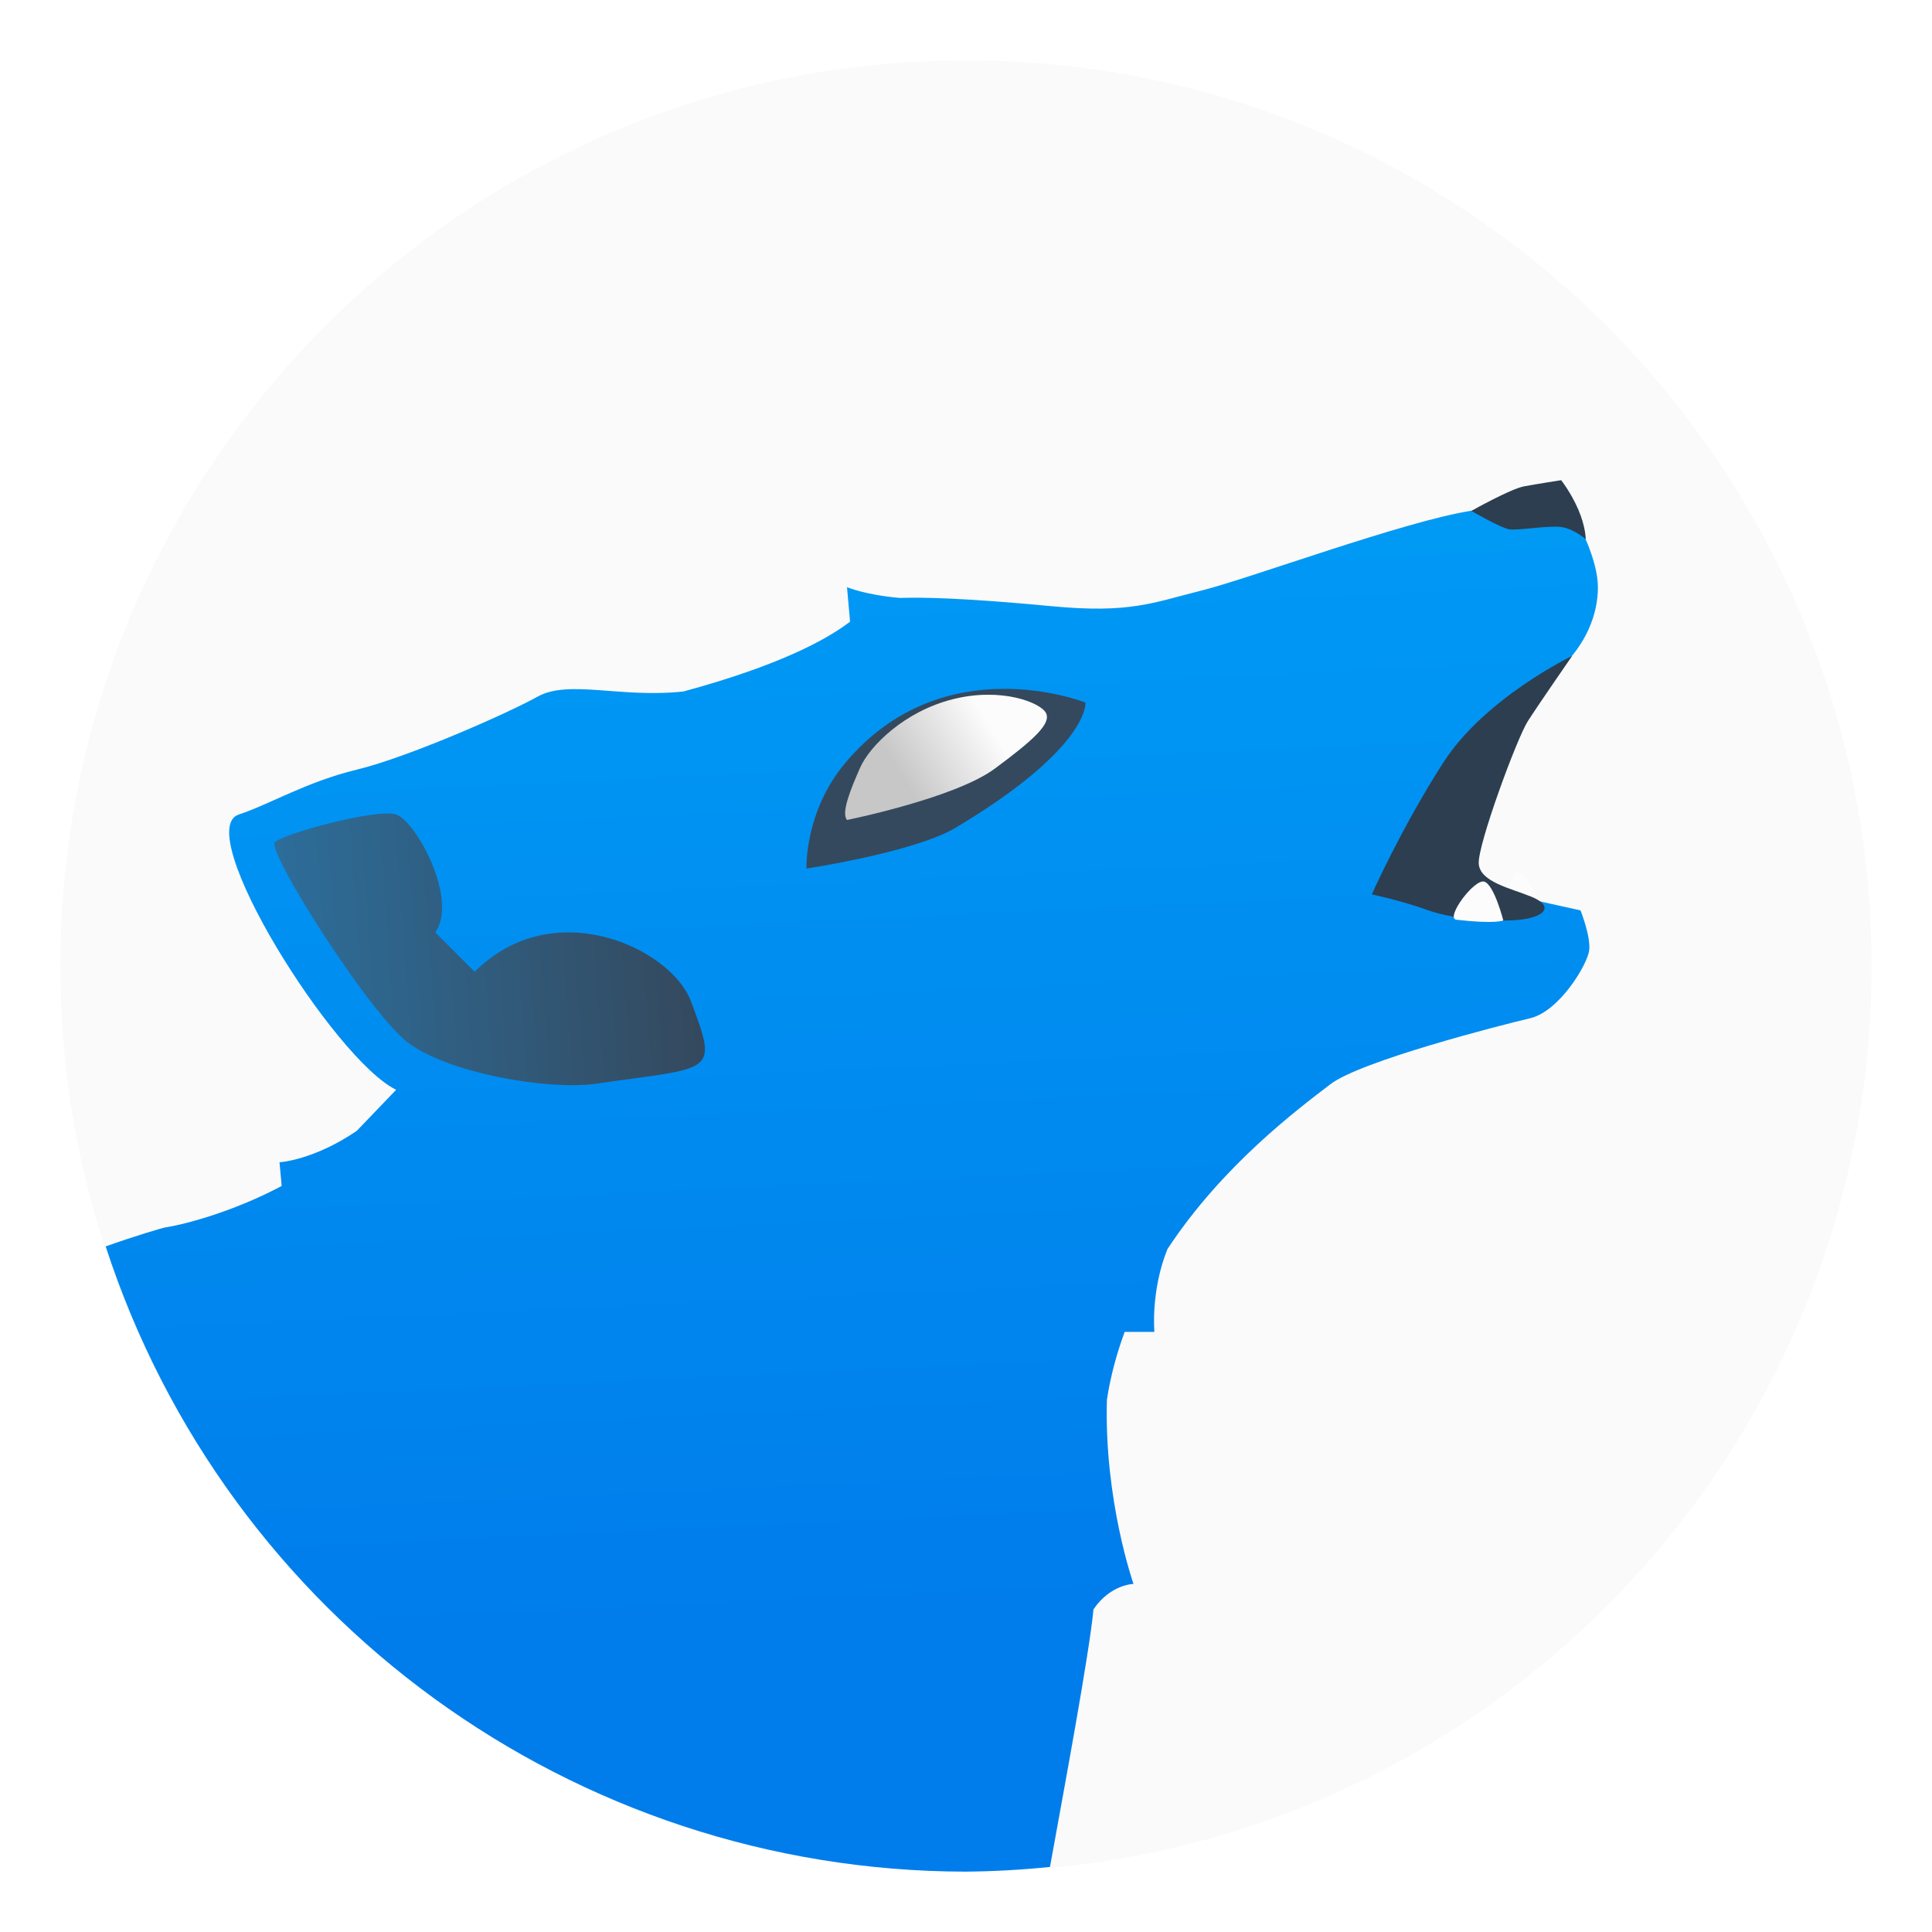
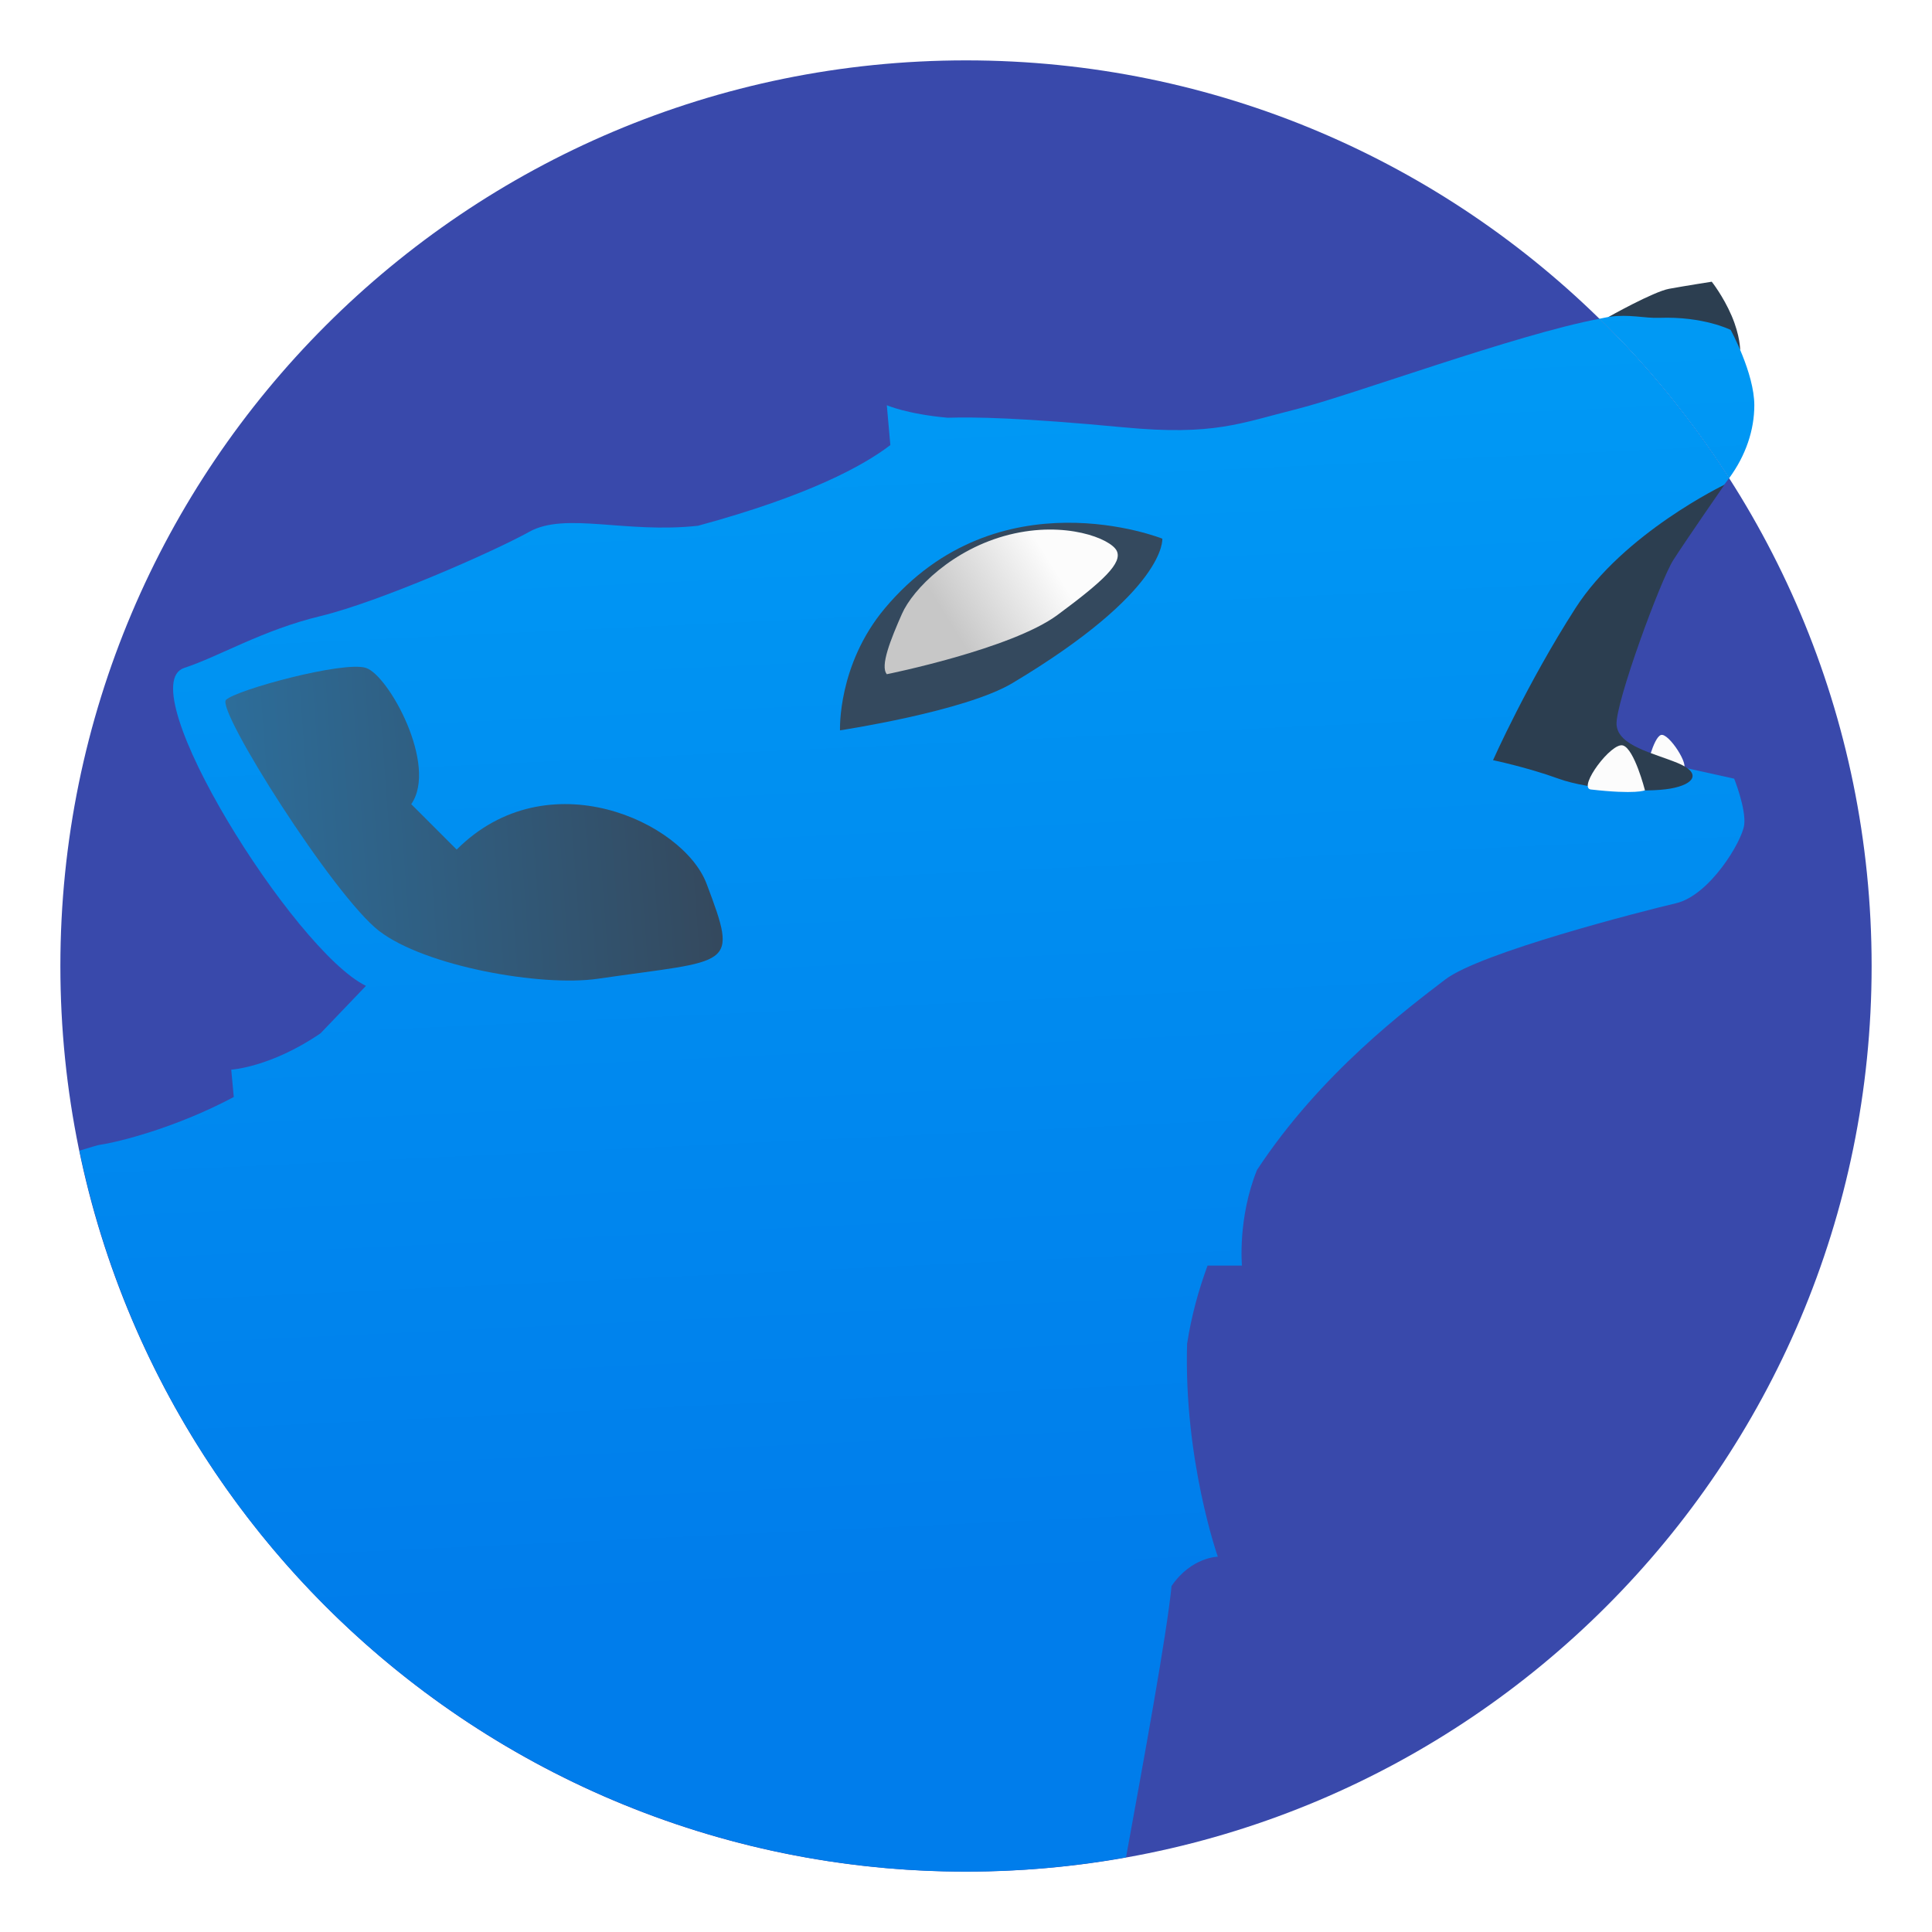
- <svg xmlns="http://www.w3.org/2000/svg" width="64" height="64" version="1.1">
-   <defs>
-     <linearGradient id="b" x1="25.869" x2="24.539" y1="39.24" y2="10.624" gradientTransform="matrix(1.3028,0,0,1.3028,-2.503,2.2271)" gradientUnits="userSpaceOnUse">
-       <stop stop-color="#007deb" offset="0" />
-       <stop stop-color="#009bf5" offset="1" />
+ <svg xmlns="http://www.w3.org/2000/svg" xmlns:xlink="http://www.w3.org/1999/xlink" id="svg45" version="1.1" height="64" width="64">
+   <defs id="defs19">
+     <linearGradient gradientUnits="userSpaceOnUse" gradientTransform="matrix(1.504942,0,0,1.504942,-5.941197,-6.469869)" y2="10.624" y1="39.24" x2="24.539" x1="25.869" id="b">
+       <stop id="stop4" offset="0" stop-color="#007deb" />
+       <stop id="stop6" offset="1" stop-color="#009bf5" />
    </linearGradient>
-     <linearGradient id="d" x1="27.04" x2="24.839" y1="16.621" y2="17.991" gradientUnits="userSpaceOnUse">
-       <stop stop-color="#fcfcfc" offset="0" />
-       <stop stop-color="#c7c7c7" offset="1" />
+     <linearGradient gradientUnits="userSpaceOnUse" y2="17.991" y1="16.621" x2="24.839" x1="27.04" id="d">
+       <stop id="stop9" offset="0" stop-color="#fcfcfc" />
+       <stop id="stop11" offset="1" stop-color="#c7c7c7" />
    </linearGradient>
-     <linearGradient id="g" x1="3.783" x2="19.574" y1="23.644" y2="22.495" gradientUnits="userSpaceOnUse">
-       <stop stop-color="#2980b9" offset="0" />
-       <stop stop-color="#34495e" offset="1" />
+     <linearGradient gradientUnits="userSpaceOnUse" y2="22.495" y1="23.644" x2="19.574" x1="3.783" id="g">
+       <stop id="stop14" offset="0" stop-color="#2980b9" />
+       <stop id="stop16" offset="1" stop-color="#34495e" />
    </linearGradient>
+     <linearGradient y2="10.624" x2="24.539" y1="39.24" x1="25.869" gradientTransform="matrix(1.504942,0,0,1.504942,-5.941197,-6.469869)" gradientUnits="userSpaceOnUse" id="linearGradient910" xlink:href="#b" />
+     <linearGradient y2="10.624" x2="24.539" y1="39.24" x1="25.869" gradientTransform="matrix(1.504942,0,0,1.504942,-5.941197,-6.469869)" gradientUnits="userSpaceOnUse" id="linearGradient938" xlink:href="#b" />
  </defs>
-   <circle cx="-1248.6" cy="-1241.1" r="0" fill="#5e4aa6" />
-   <path d="m62 32c0 3.596-0.633 7.045-1.794 10.24-0.807 2.221-1.869 4.321-3.152 6.264-0.537 0.817-1.115 1.605-1.729 2.363-1.964 2.426-4.298 4.538-6.918 6.253-0.965 0.632-1.968 1.21-3.006 1.728-4.032 2.018-8.584 3.153-13.401 3.153-4.817 0-9.368-1.135-13.401-3.153-1.038-0.518-2.042-1.096-3.007-1.728-2.654-1.738-5.016-3.883-6.996-6.349-0.615-0.764-1.191-1.56-1.729-2.384-1.249-1.91-2.284-3.971-3.075-6.149-1.161-3.195-1.793-6.641-1.793-10.237 0-16.569 13.431-30 30-30 8.317 0 15.843 3.384 21.277 8.85 1.566 1.575 2.958 3.323 4.144 5.214 1.12 1.78 2.057 3.688 2.786 5.695 1.161 3.196 1.794 6.644 1.794 10.24z" fill="#fafafa" stroke-width=".117" />
-   <g transform="matrix(1.3028 0 0 1.3028 -2.516 2.2271)" fill-rule="evenodd">
-     <path transform="matrix(.76758 0 0 .76758 1.9212 -1.7094)" d="m49.184 16.885c-0.128 3.25e-4 -0.262 0.008-0.402 0.029-2.246 0.345-7.354 2.246-8.967 2.648-1.612 0.403-2.366 0.764-4.951 0.52-2.947-0.279-4.272-0.298-5.047-0.275-1.161-0.103-1.746-0.357-1.746-0.357l0.102 1.143c-0.771 0.589-2.325 1.446-5.516 2.312-2.073 0.231-3.799-0.404-4.836 0.172-1.036 0.576-4.318 2.015-5.988 2.418-1.67 0.403-2.906 1.158-3.908 1.486-1.591 0.519 3.152 8.12 5.211 9.119 0 0-0.713 0.741-1.303 1.359-1.432 0.978-2.561 1.043-2.561 1.043l0.072 0.785c-1.662 0.883-3.309 1.295-3.857 1.373-0.082 0.011-1.034 0.292-1.973 0.629a30 30 0 0 0 28.486 20.711 30 30 0 0 0 2.795-0.156c0.495-2.736 1.298-7.045 1.441-8.533 0.565-0.831 1.326-0.842 1.326-0.842s-0.977-2.77-0.881-6.104c0.121-0.791 0.327-1.535 0.588-2.244h0.984s-0.125-1.36 0.432-2.742c1.83-2.783 4.33-4.643 5.396-5.461 1.006-0.773 5.641-1.957 6.619-2.188s1.9-1.787 1.957-2.248-0.287-1.324-0.287-1.324l-2.59-0.574-3.135-0.354s4.303-6.375 5.078-7.113c0.822-0.783 1.223-1.747 1.223-2.668s-0.678-2.16-0.678-2.16-0.779-0.394-2.049-0.346c-0.212 0.008-0.43-0.021-0.666-0.041h-0.004c-0.118-0.01-0.24-0.018-0.367-0.018z" fill="url(#b)" />
-     <g stroke-width=".768">
-       <path d="m42.25 12s-0.313-0.281-0.656-0.313c-0.344-0.031-1.063 0.094-1.281 0.063-0.219-0.031-0.969-0.469-0.969-0.469s1-0.563 1.344-0.625c0.344-0.063 0.938-0.156 0.938-0.156s0.25 0.313 0.438 0.75c0.188 0.438 0.188 0.75 0.188 0.75" fill="#2c3e50" />
-       <path d="m40.987 21.23c-0.675 0.09-0.805 0.015-0.805 0.015s0.156-0.707 0.325-0.767 0.662 0.707 0.48 0.752" fill="#fcfcfc" />
-       <path d="m41.906 14.969s-2.219 1.063-3.281 2.719c-1.063 1.656-1.813 3.344-1.813 3.344s0.75 0.156 1.438 0.406 1.938 0.313 2.469 0.219 0.688-0.344 0.156-0.563c-0.531-0.219-1.313-0.375-1.344-0.844s0.969-3.188 1.25-3.625c0.281-0.438 1.125-1.656 1.125-1.656" fill="#2c3e50" />
-       <path d="m22.438 20.375s2.749-0.414 3.796-1.04c3.414-2.04 3.298-3.179 3.298-3.179s-3.611-1.445-6.108 1.534c-1.045 1.247-0.986 2.685-0.986 2.685" fill="#34495e" />
-       <path d="m23.467 19.14s2.74-0.552 3.757-1.304c1.016-0.751 1.436-1.149 1.304-1.414-0.133-0.265-1.127-0.663-2.364-0.354s-2.121 1.193-2.364 1.746c-0.243 0.552-0.486 1.149-0.331 1.326" fill="url(#d)" />
-       <path d="m38.956 21.676c1.01 0.116 1.2 0.019 1.2 0.019s-0.232-0.91-0.484-0.987-0.987 0.91-0.716 0.968" fill="#fcfcfc" />
-       <path d="m12.298 24.795c1.01 0.774 3.56 1.23 4.811 1.048 2.951-0.431 3.103-0.21 2.391-2.093-0.514-1.359-3.5-2.75-5.5-0.75l-1-1c0.593-0.854-0.5-2.844-1-3s-2.859 0.486-3.078 0.705 2.369 4.317 3.376 5.091" fill="url(#g)" />
-     </g>
+   <circle r="30" cy="32" cx="32" id="path886" style="fill:#3949ab;fill-opacity:1;stroke-width:4.6;stroke-linecap:round" />
+   <circle id="circle21" fill="#5e4aa6" r="0" cy="-1241.1" cx="-1248.6" />
+   <path d="M 52.982 10.561 C 50.262 11.065 44.74 13.106 42.943 13.555 C 41.082 14.02 40.209 14.439 37.223 14.156 C 33.819 13.834 32.288 13.812 31.393 13.838 C 30.052 13.719 29.377 13.424 29.377 13.424 L 29.494 14.744 C 28.603 15.424 26.809 16.415 23.123 17.416 C 20.729 17.682 18.733 16.95 17.535 17.615 C 16.339 18.28 12.548 19.943 10.619 20.408 C 8.69 20.873 7.261 21.746 6.104 22.125 C 4.266 22.724 9.745 31.504 12.123 32.658 C 12.123 32.658 11.301 33.514 10.619 34.229 C 8.965 35.359 7.66 35.434 7.66 35.434 L 7.744 36.34 C 5.824 37.36 3.923 37.836 3.289 37.926 C 3.249 37.931 2.959 38.017 2.631 38.117 A 30 30 0 0 0 32 62 A 30 30 0 0 0 37.301 61.527 C 37.873 58.382 38.657 54.122 38.809 52.539 C 39.462 51.579 40.342 51.568 40.342 51.568 C 40.342 51.568 39.213 48.369 39.324 44.518 C 39.464 43.604 39.701 42.742 40.002 41.924 L 41.141 41.924 C 41.141 41.924 40.996 40.355 41.639 38.758 C 43.753 35.543 46.64 33.394 47.873 32.449 C 49.035 31.557 54.387 30.188 55.518 29.922 C 56.648 29.655 57.713 27.857 57.779 27.324 C 57.845 26.792 57.447 25.795 57.447 25.795 L 54.455 25.133 L 50.834 24.725 C 50.834 24.725 55.806 17.359 56.701 16.506 C 56.922 16.296 57.109 16.073 57.277 15.844 A 30 30 0 0 0 52.982 10.561 z " style="fill:url(#linearGradient938);fill-rule:evenodd;stroke-width:1.155" id="path25" />
+   <g transform="matrix(1.504938,0,0,1.504938,-5.941117,-6.469985)" stroke-width="0.768" id="g41" style="fill-rule:evenodd">
+     <path d="m 42.25,12 c 0,0 -0.313,-0.281 -0.656,-0.313 -0.344,-0.031 -1.063,0.094 -1.281,0.063 -0.219,-0.031 -0.969,-0.469 -0.969,-0.469 0,0 1,-0.563 1.344,-0.625 0.344,-0.063 0.938,-0.156 0.938,-0.156 0,0 0.25,0.313 0.438,0.75 0.188,0.438 0.188,0.75 0.188,0.75" fill="#2c3e50" id="path27" />
+     <path d="m 40.987,21.23 c -0.675,0.09 -0.805,0.015 -0.805,0.015 0,0 0.156,-0.707 0.325,-0.767 0.169,-0.06 0.662,0.707 0.48,0.752" fill="#fcfcfc" id="path29" />
+     <path d="m 41.906,14.969 c 0,0 -2.219,1.063 -3.281,2.719 -1.063,1.656 -1.813,3.344 -1.813,3.344 0,0 0.75,0.156 1.438,0.406 0.688,0.25 1.938,0.313 2.469,0.219 0.531,-0.094 0.688,-0.344 0.156,-0.563 -0.531,-0.219 -1.313,-0.375 -1.344,-0.844 -0.031,-0.469 0.969,-3.188 1.25,-3.625 0.281,-0.438 1.125,-1.656 1.125,-1.656" fill="#2c3e50" id="path31" />
+     <path d="m 22.438,20.375 c 0,0 2.749,-0.414 3.796,-1.04 3.414,-2.04 3.298,-3.179 3.298,-3.179 0,0 -3.611,-1.445 -6.108,1.534 -1.045,1.247 -0.986,2.685 -0.986,2.685" fill="#34495e" id="path33" />
+     <path d="m 23.467,19.14 c 0,0 2.74,-0.552 3.757,-1.304 1.016,-0.751 1.436,-1.149 1.304,-1.414 -0.133,-0.265 -1.127,-0.663 -2.364,-0.354 -1.237,0.309 -2.121,1.193 -2.364,1.746 -0.243,0.552 -0.486,1.149 -0.331,1.326" fill="url(#d)" id="path35" style="fill:url(#d)" />
+     <path d="m 38.956,21.676 c 1.01,0.116 1.2,0.019 1.2,0.019 0,0 -0.232,-0.91 -0.484,-0.987 -0.252,-0.077 -0.987,0.91 -0.716,0.968" fill="#fcfcfc" id="path37" />
+     <path d="m 12.298,24.795 c 1.01,0.774 3.56,1.23 4.811,1.048 C 20.06,25.412 20.212,25.633 19.5,23.75 18.986,22.391 16,21 14,23 l -1,-1 c 0.593,-0.854 -0.5,-2.844 -1,-3 -0.5,-0.156 -2.859,0.486 -3.078,0.705 -0.219,0.219 2.369,4.317 3.376,5.091" fill="url(#g)" id="path39" style="fill:url(#g)" />
  </g>
+   <path d="m 53.766,10.463 c -0.147,3.75e-4 -0.302,0.008 -0.465,0.033 -0.093,0.014 -0.218,0.046 -0.318,0.064 1.627,1.592 3.068,3.365 4.295,5.283 0.557,-0.758 0.836,-1.601 0.836,-2.418 0,-1.064 -0.783,-2.496 -0.783,-2.496 0,0 -0.9,-0.456 -2.367,-0.4 -0.245,0.009 -0.497,-0.024 -0.77,-0.047 h -0.004 c -0.136,-0.011 -0.277,-0.02 -0.424,-0.02 z" style="fill:url(#linearGradient910);fill-rule:evenodd;stroke-width:1.155" id="path907" />
</svg>
